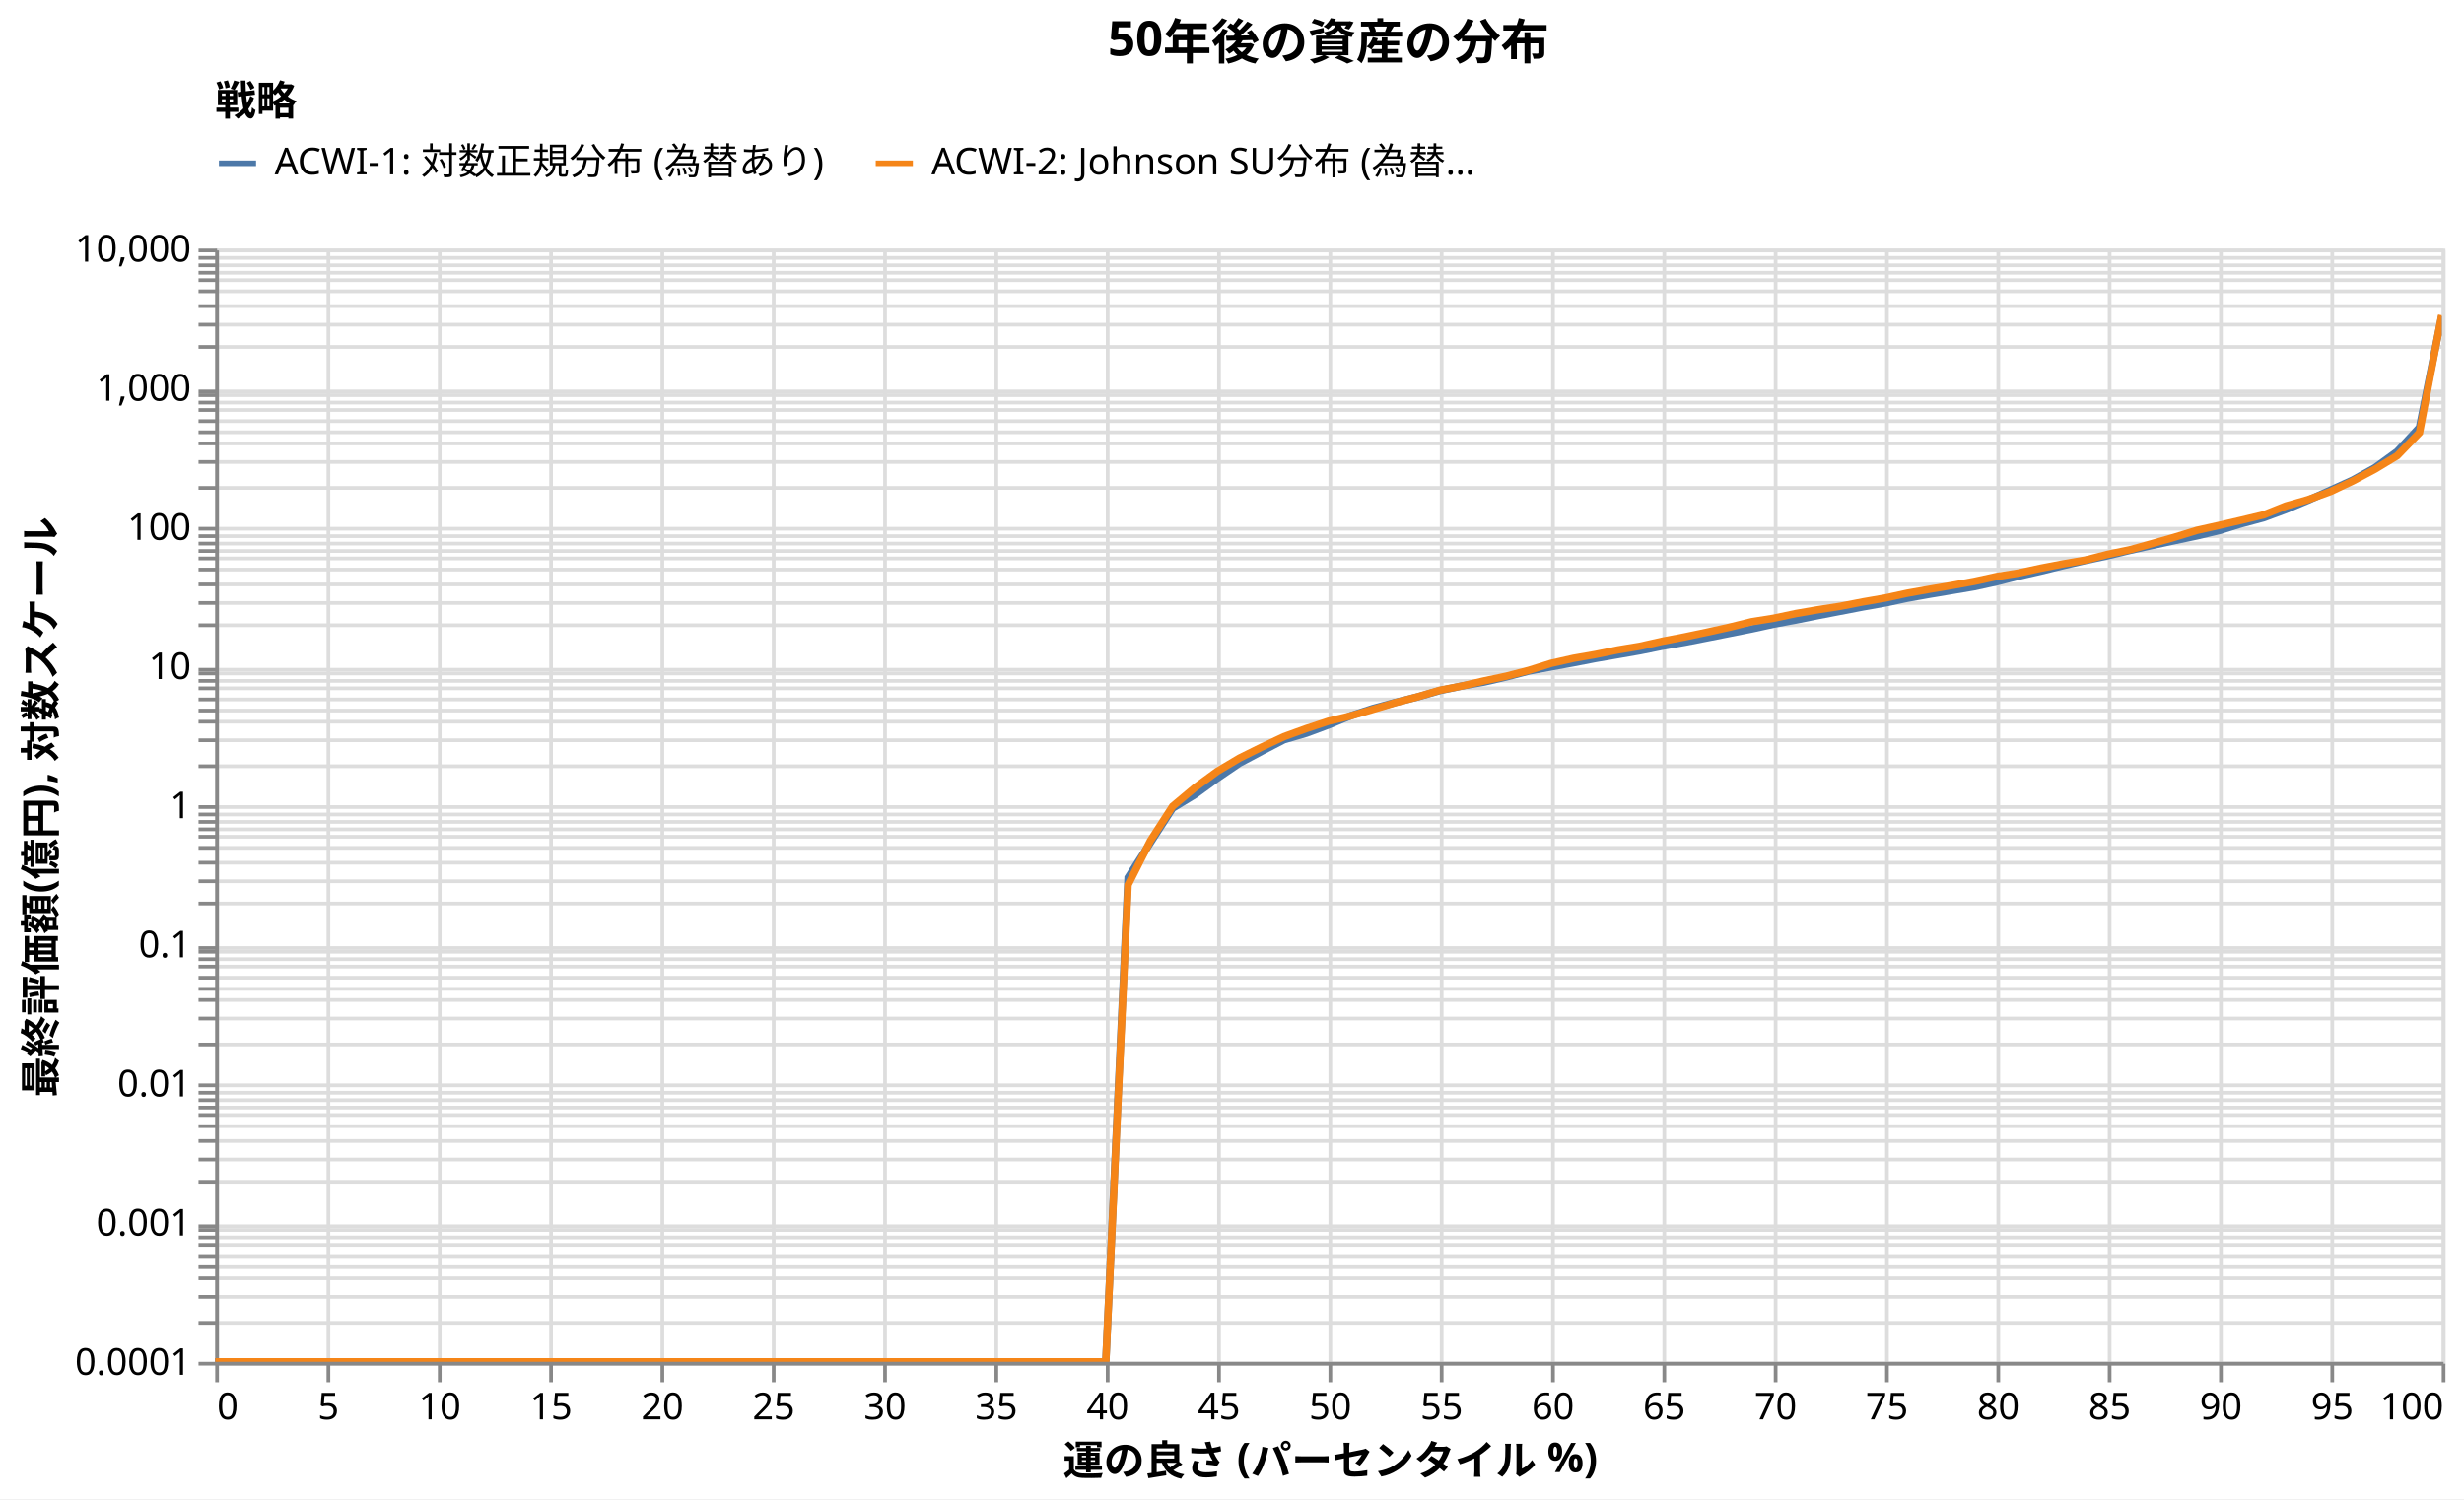
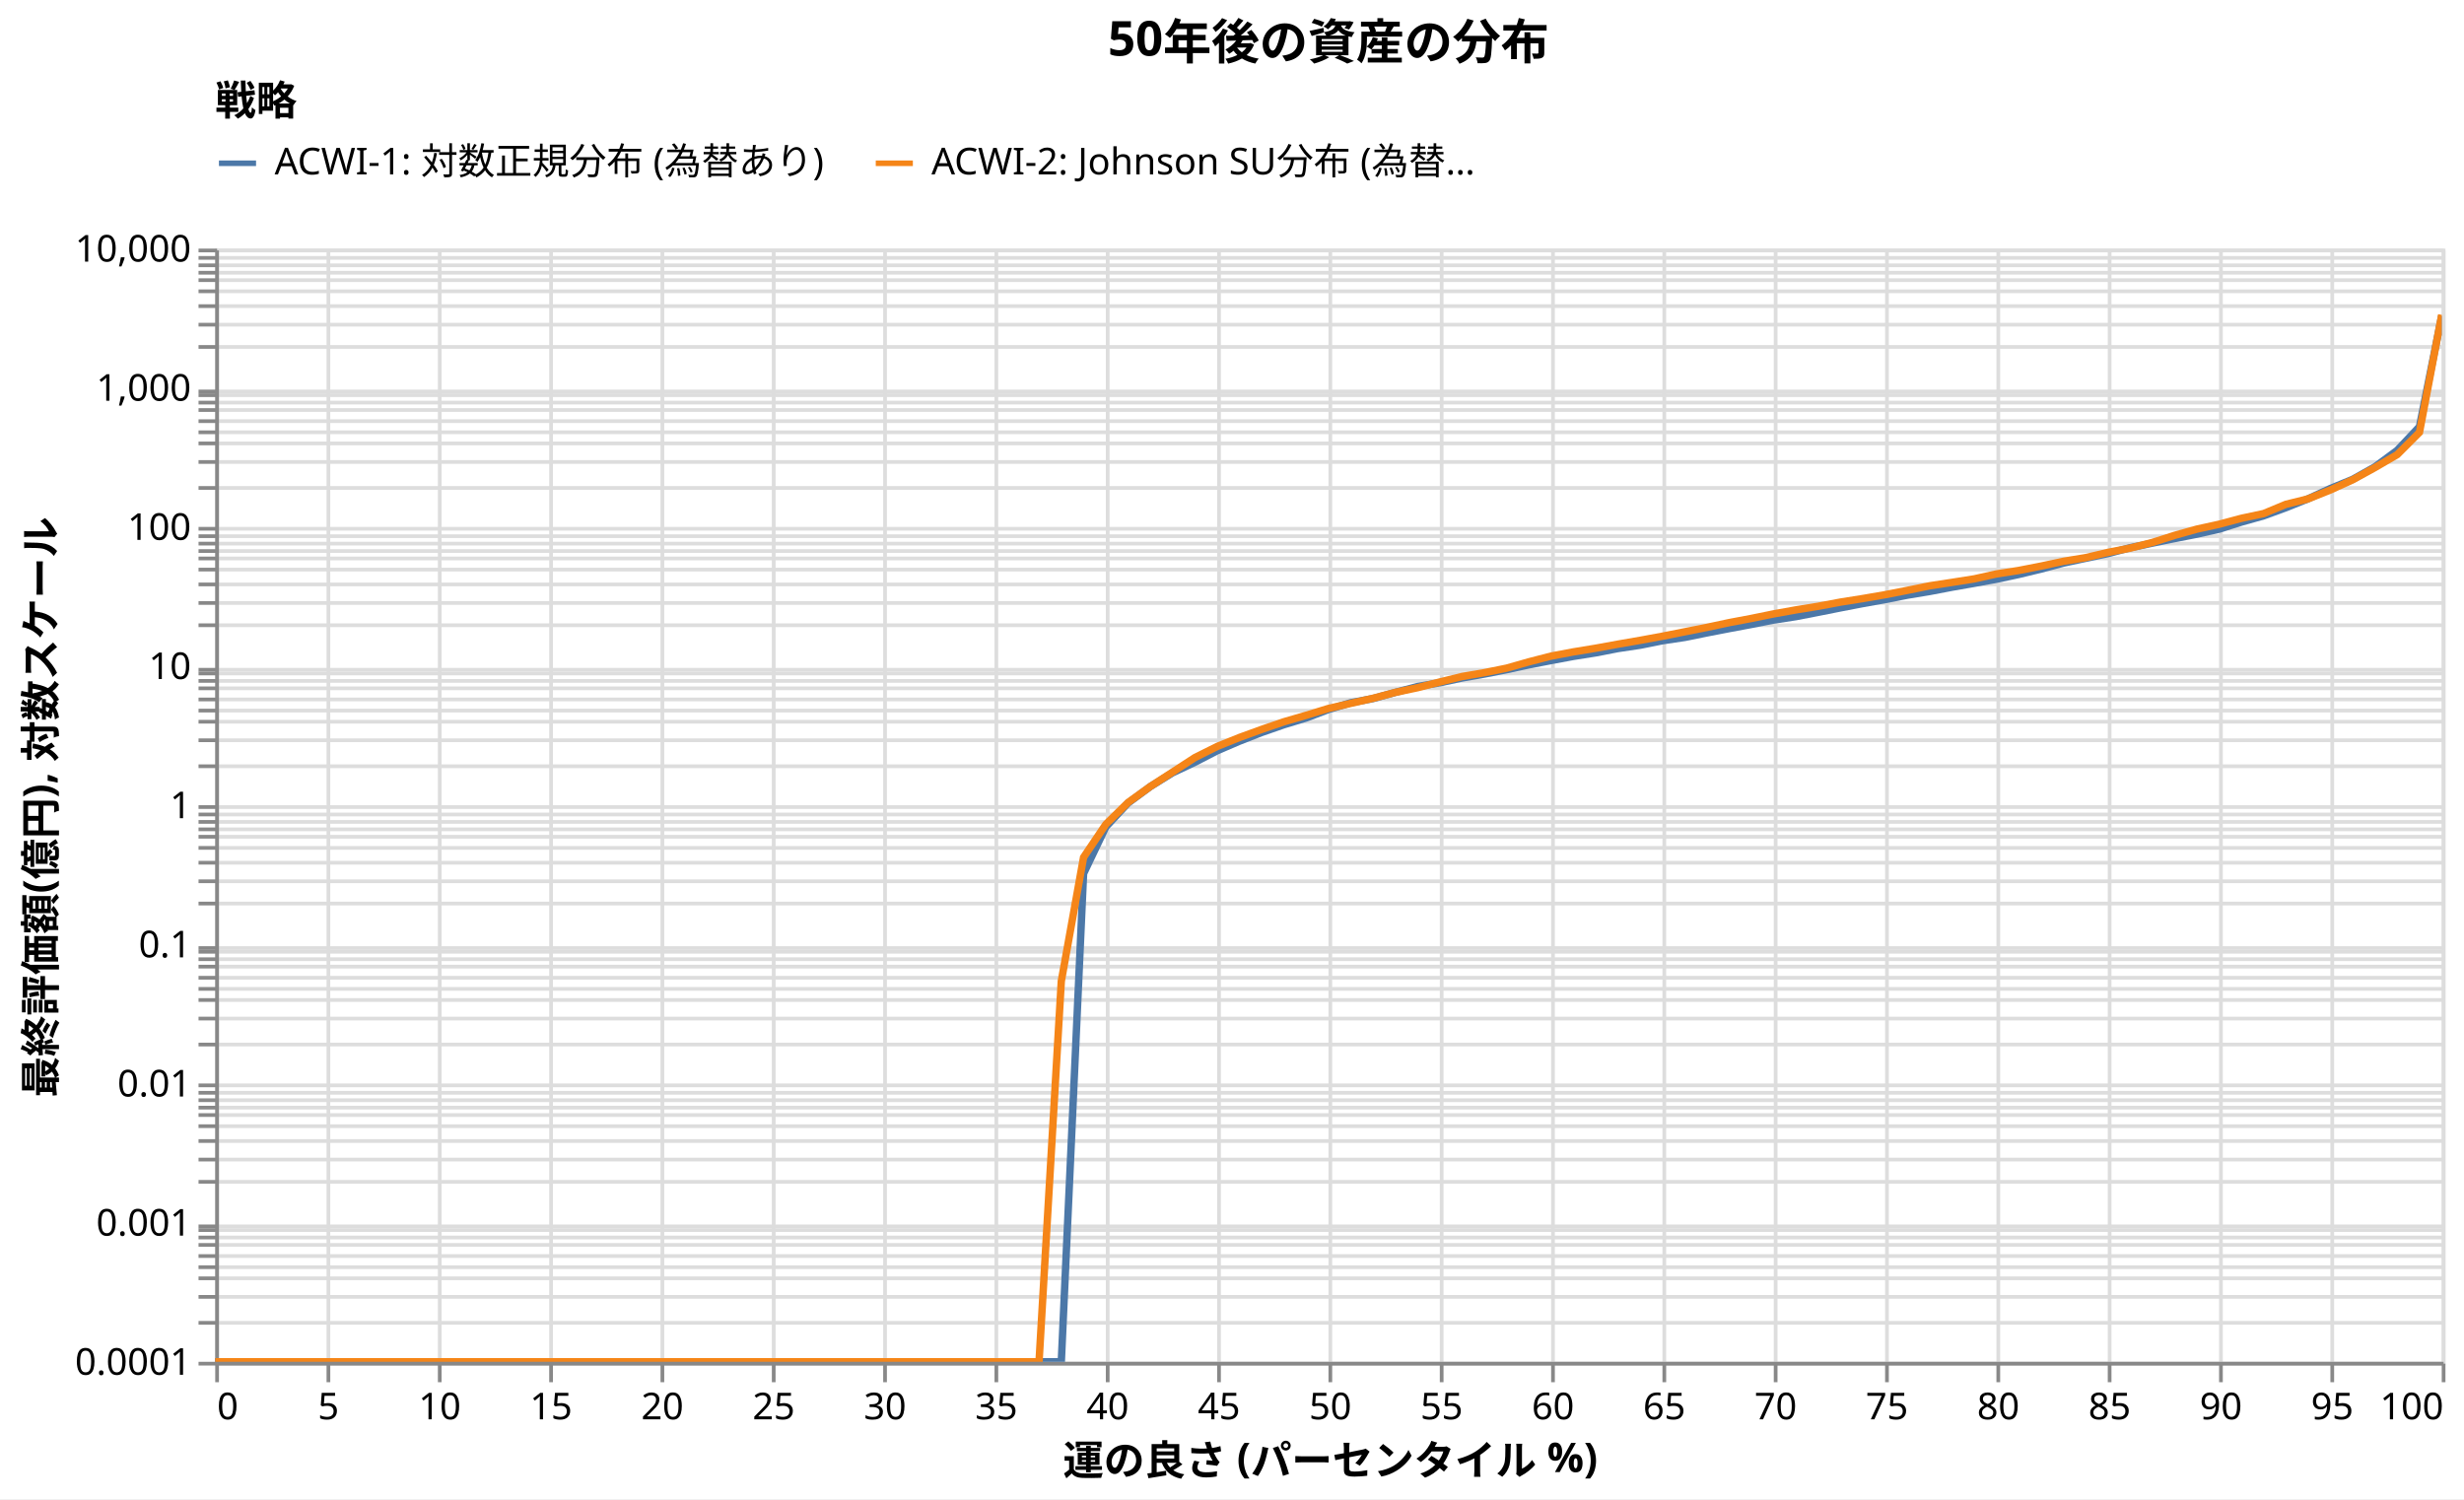
<svg xmlns="http://www.w3.org/2000/svg" version="1.1" class="marks" width="664" height="404" viewBox="0 0 664 404">
  <rect width="664" height="404" fill="white" />
  <g fill="none" stroke-miterlimit="10" transform="translate(58,67)">
    <g class="mark-group role-frame root" role="graphics-object" aria-roledescription="group mark container">
      <g transform="translate(0,0)">
        <path class="background" aria-hidden="true" d="M0.5,0.5h600v300h-600Z" stroke="#ddd" />
        <g>
          <g class="mark-group role-axis" aria-hidden="true">
            <g transform="translate(0.5,300.5)">
              <path class="background" aria-hidden="true" d="M0,0h0v0h0Z" pointer-events="none" />
              <g>
                <g class="mark-rule role-axis-grid" pointer-events="none">
                  <line transform="translate(0,-300)" x2="0" y2="300" stroke="#ddd" stroke-width="1" opacity="1" />
                  <line transform="translate(30,-300)" x2="0" y2="300" stroke="#ddd" stroke-width="1" opacity="1" />
                  <line transform="translate(60,-300)" x2="0" y2="300" stroke="#ddd" stroke-width="1" opacity="1" />
                  <line transform="translate(90,-300)" x2="0" y2="300" stroke="#ddd" stroke-width="1" opacity="1" />
                  <line transform="translate(120,-300)" x2="0" y2="300" stroke="#ddd" stroke-width="1" opacity="1" />
                  <line transform="translate(150,-300)" x2="0" y2="300" stroke="#ddd" stroke-width="1" opacity="1" />
                  <line transform="translate(180,-300)" x2="0" y2="300" stroke="#ddd" stroke-width="1" opacity="1" />
                  <line transform="translate(210,-300)" x2="0" y2="300" stroke="#ddd" stroke-width="1" opacity="1" />
                  <line transform="translate(240,-300)" x2="0" y2="300" stroke="#ddd" stroke-width="1" opacity="1" />
                  <line transform="translate(270,-300)" x2="0" y2="300" stroke="#ddd" stroke-width="1" opacity="1" />
                  <line transform="translate(300,-300)" x2="0" y2="300" stroke="#ddd" stroke-width="1" opacity="1" />
                  <line transform="translate(330,-300)" x2="0" y2="300" stroke="#ddd" stroke-width="1" opacity="1" />
                  <line transform="translate(360,-300)" x2="0" y2="300" stroke="#ddd" stroke-width="1" opacity="1" />
                  <line transform="translate(390,-300)" x2="0" y2="300" stroke="#ddd" stroke-width="1" opacity="1" />
                  <line transform="translate(420,-300)" x2="0" y2="300" stroke="#ddd" stroke-width="1" opacity="1" />
                  <line transform="translate(450,-300)" x2="0" y2="300" stroke="#ddd" stroke-width="1" opacity="1" />
                  <line transform="translate(480,-300)" x2="0" y2="300" stroke="#ddd" stroke-width="1" opacity="1" />
                  <line transform="translate(510,-300)" x2="0" y2="300" stroke="#ddd" stroke-width="1" opacity="1" />
                  <line transform="translate(540,-300)" x2="0" y2="300" stroke="#ddd" stroke-width="1" opacity="1" />
                  <line transform="translate(570,-300)" x2="0" y2="300" stroke="#ddd" stroke-width="1" opacity="1" />
                  <line transform="translate(600,-300)" x2="0" y2="300" stroke="#ddd" stroke-width="1" opacity="1" />
                </g>
              </g>
              <path class="foreground" aria-hidden="true" d="" pointer-events="none" display="none" />
            </g>
          </g>
          <g class="mark-group role-axis" aria-hidden="true">
            <g transform="translate(0.5,0.5)">
              <path class="background" aria-hidden="true" d="M0,0h0v0h0Z" pointer-events="none" />
              <g>
                <g class="mark-rule role-axis-grid" pointer-events="none">
                  <line transform="translate(0,300)" x2="600" y2="0" stroke="#ddd" stroke-width="1" opacity="1" />
                  <line transform="translate(0,289)" x2="600" y2="0" stroke="#ddd" stroke-width="1" opacity="1" />
                  <line transform="translate(0,282)" x2="600" y2="0" stroke="#ddd" stroke-width="1" opacity="1" />
                  <line transform="translate(0,277)" x2="600" y2="0" stroke="#ddd" stroke-width="1" opacity="1" />
                  <line transform="translate(0,274)" x2="600" y2="0" stroke="#ddd" stroke-width="1" opacity="1" />
                  <line transform="translate(0,271)" x2="600" y2="0" stroke="#ddd" stroke-width="1" opacity="1" />
                  <line transform="translate(0,268)" x2="600" y2="0" stroke="#ddd" stroke-width="1" opacity="1" />
                  <line transform="translate(0,266)" x2="600" y2="0" stroke="#ddd" stroke-width="1" opacity="1" />
                  <line transform="translate(0,264)" x2="600" y2="0" stroke="#ddd" stroke-width="1" opacity="1" />
                  <line transform="translate(0,263)" x2="600" y2="0" stroke="#ddd" stroke-width="1" opacity="1" />
                  <line transform="translate(0,251)" x2="600" y2="0" stroke="#ddd" stroke-width="1" opacity="1" />
                  <line transform="translate(0,245)" x2="600" y2="0" stroke="#ddd" stroke-width="1" opacity="1" />
                  <line transform="translate(0,240)" x2="600" y2="0" stroke="#ddd" stroke-width="1" opacity="1" />
                  <line transform="translate(0,236)" x2="600" y2="0" stroke="#ddd" stroke-width="1" opacity="1" />
                  <line transform="translate(0,233)" x2="600" y2="0" stroke="#ddd" stroke-width="1" opacity="1" />
                  <line transform="translate(0,231)" x2="600" y2="0" stroke="#ddd" stroke-width="1" opacity="1" />
                  <line transform="translate(0,229)" x2="600" y2="0" stroke="#ddd" stroke-width="1" opacity="1" />
                  <line transform="translate(0,227)" x2="600" y2="0" stroke="#ddd" stroke-width="1" opacity="1" />
                  <line transform="translate(0,225)" x2="600" y2="0" stroke="#ddd" stroke-width="1" opacity="1" />
                  <line transform="translate(0,214)" x2="600" y2="0" stroke="#ddd" stroke-width="1" opacity="1" />
                  <line transform="translate(0,207)" x2="600" y2="0" stroke="#ddd" stroke-width="1" opacity="1" />
                  <line transform="translate(0,202)" x2="600" y2="0" stroke="#ddd" stroke-width="1" opacity="1" />
                  <line transform="translate(0,199)" x2="600" y2="0" stroke="#ddd" stroke-width="1" opacity="1" />
                  <line transform="translate(0,196)" x2="600" y2="0" stroke="#ddd" stroke-width="1" opacity="1" />
                  <line transform="translate(0,193)" x2="600" y2="0" stroke="#ddd" stroke-width="1" opacity="1" />
                  <line transform="translate(0,191)" x2="600" y2="0" stroke="#ddd" stroke-width="1" opacity="1" />
                  <line transform="translate(0,189)" x2="600" y2="0" stroke="#ddd" stroke-width="1" opacity="1" />
                  <line transform="translate(0,188)" x2="600" y2="0" stroke="#ddd" stroke-width="1" opacity="1" />
                  <line transform="translate(0,176)" x2="600" y2="0" stroke="#ddd" stroke-width="1" opacity="1" />
                  <line transform="translate(0,170)" x2="600" y2="0" stroke="#ddd" stroke-width="1" opacity="1" />
                  <line transform="translate(0,165)" x2="600" y2="0" stroke="#ddd" stroke-width="1" opacity="1" />
                  <line transform="translate(0,161)" x2="600" y2="0" stroke="#ddd" stroke-width="1" opacity="1" />
                  <line transform="translate(0,158)" x2="600" y2="0" stroke="#ddd" stroke-width="1" opacity="1" />
                  <line transform="translate(0,156)" x2="600" y2="0" stroke="#ddd" stroke-width="1" opacity="1" />
                  <line transform="translate(0,154)" x2="600" y2="0" stroke="#ddd" stroke-width="1" opacity="1" />
                  <line transform="translate(0,152)" x2="600" y2="0" stroke="#ddd" stroke-width="1" opacity="1" />
                  <line transform="translate(0,150)" x2="600" y2="0" stroke="#ddd" stroke-width="1" opacity="1" />
                  <line transform="translate(0,139)" x2="600" y2="0" stroke="#ddd" stroke-width="1" opacity="1" />
                  <line transform="translate(0,132)" x2="600" y2="0" stroke="#ddd" stroke-width="1" opacity="1" />
                  <line transform="translate(0,127)" x2="600" y2="0" stroke="#ddd" stroke-width="1" opacity="1" />
                  <line transform="translate(0,124)" x2="600" y2="0" stroke="#ddd" stroke-width="1" opacity="1" />
                  <line transform="translate(0,121)" x2="600" y2="0" stroke="#ddd" stroke-width="1" opacity="1" />
                  <line transform="translate(0,118)" x2="600" y2="0" stroke="#ddd" stroke-width="1" opacity="1" />
                  <line transform="translate(0,116)" x2="600" y2="0" stroke="#ddd" stroke-width="1" opacity="1" />
                  <line transform="translate(0,114)" x2="600" y2="0" stroke="#ddd" stroke-width="1" opacity="1" />
                  <line transform="translate(0,113)" x2="600" y2="0" stroke="#ddd" stroke-width="1" opacity="1" />
                  <line transform="translate(0,101)" x2="600" y2="0" stroke="#ddd" stroke-width="1" opacity="1" />
                  <line transform="translate(0,95)" x2="600" y2="0" stroke="#ddd" stroke-width="1" opacity="1" />
                  <line transform="translate(0,90)" x2="600" y2="0" stroke="#ddd" stroke-width="1" opacity="1" />
                  <line transform="translate(0,86)" x2="600" y2="0" stroke="#ddd" stroke-width="1" opacity="1" />
                  <line transform="translate(0,83)" x2="600" y2="0" stroke="#ddd" stroke-width="1" opacity="1" />
                  <line transform="translate(0,81)" x2="600" y2="0" stroke="#ddd" stroke-width="1" opacity="1" />
                  <line transform="translate(0,79)" x2="600" y2="0" stroke="#ddd" stroke-width="1" opacity="1" />
                  <line transform="translate(0,77)" x2="600" y2="0" stroke="#ddd" stroke-width="1" opacity="1" />
                  <line transform="translate(0,75)" x2="600" y2="0" stroke="#ddd" stroke-width="1" opacity="1" />
                  <line transform="translate(0,64)" x2="600" y2="0" stroke="#ddd" stroke-width="1" opacity="1" />
                  <line transform="translate(0,57)" x2="600" y2="0" stroke="#ddd" stroke-width="1" opacity="1" />
                  <line transform="translate(0,52)" x2="600" y2="0" stroke="#ddd" stroke-width="1" opacity="1" />
                  <line transform="translate(0,49)" x2="600" y2="0" stroke="#ddd" stroke-width="1" opacity="1" />
                  <line transform="translate(0,46)" x2="600" y2="0" stroke="#ddd" stroke-width="1" opacity="1" />
                  <line transform="translate(0,43)" x2="600" y2="0" stroke="#ddd" stroke-width="1" opacity="1" />
                  <line transform="translate(0,41)" x2="600" y2="0" stroke="#ddd" stroke-width="1" opacity="1" />
                  <line transform="translate(0,39)" x2="600" y2="0" stroke="#ddd" stroke-width="1" opacity="1" />
                  <line transform="translate(0,38)" x2="600" y2="0" stroke="#ddd" stroke-width="1" opacity="1" />
                  <line transform="translate(0,26)" x2="600" y2="0" stroke="#ddd" stroke-width="1" opacity="1" />
                  <line transform="translate(0,20)" x2="600" y2="0" stroke="#ddd" stroke-width="1" opacity="1" />
                  <line transform="translate(0,15)" x2="600" y2="0" stroke="#ddd" stroke-width="1" opacity="1" />
                  <line transform="translate(0,11)" x2="600" y2="0" stroke="#ddd" stroke-width="1" opacity="1" />
                  <line transform="translate(0,8)" x2="600" y2="0" stroke="#ddd" stroke-width="1" opacity="1" />
                  <line transform="translate(0,6)" x2="600" y2="0" stroke="#ddd" stroke-width="1" opacity="1" />
                  <line transform="translate(0,4)" x2="600" y2="0" stroke="#ddd" stroke-width="1" opacity="1" />
                  <line transform="translate(0,2)" x2="600" y2="0" stroke="#ddd" stroke-width="1" opacity="1" />
                  <line transform="translate(0,0)" x2="600" y2="0" stroke="#ddd" stroke-width="1" opacity="1" />
                </g>
              </g>
              <path class="foreground" aria-hidden="true" d="" pointer-events="none" display="none" />
            </g>
          </g>
          <g class="mark-group role-axis" role="graphics-symbol" aria-roledescription="axis" aria-label="X-axis titled '運の良さ (パーセンタイル %)' for a linear scale with values from 0 to 100">
            <g transform="translate(0.5,300.5)">
              <path class="background" aria-hidden="true" d="M0,0h0v0h0Z" pointer-events="none" />
              <g>
                <g class="mark-rule role-axis-tick" pointer-events="none">
                  <line transform="translate(0,0)" x2="0" y2="5" stroke="#888" stroke-width="1" opacity="1" />
                  <line transform="translate(30,0)" x2="0" y2="5" stroke="#888" stroke-width="1" opacity="1" />
                  <line transform="translate(60,0)" x2="0" y2="5" stroke="#888" stroke-width="1" opacity="1" />
                  <line transform="translate(90,0)" x2="0" y2="5" stroke="#888" stroke-width="1" opacity="1" />
                  <line transform="translate(120,0)" x2="0" y2="5" stroke="#888" stroke-width="1" opacity="1" />
                  <line transform="translate(150,0)" x2="0" y2="5" stroke="#888" stroke-width="1" opacity="1" />
                  <line transform="translate(180,0)" x2="0" y2="5" stroke="#888" stroke-width="1" opacity="1" />
                  <line transform="translate(210,0)" x2="0" y2="5" stroke="#888" stroke-width="1" opacity="1" />
                  <line transform="translate(240,0)" x2="0" y2="5" stroke="#888" stroke-width="1" opacity="1" />
                  <line transform="translate(270,0)" x2="0" y2="5" stroke="#888" stroke-width="1" opacity="1" />
                  <line transform="translate(300,0)" x2="0" y2="5" stroke="#888" stroke-width="1" opacity="1" />
                  <line transform="translate(330,0)" x2="0" y2="5" stroke="#888" stroke-width="1" opacity="1" />
                  <line transform="translate(360,0)" x2="0" y2="5" stroke="#888" stroke-width="1" opacity="1" />
                  <line transform="translate(390,0)" x2="0" y2="5" stroke="#888" stroke-width="1" opacity="1" />
                  <line transform="translate(420,0)" x2="0" y2="5" stroke="#888" stroke-width="1" opacity="1" />
                  <line transform="translate(450,0)" x2="0" y2="5" stroke="#888" stroke-width="1" opacity="1" />
                  <line transform="translate(480,0)" x2="0" y2="5" stroke="#888" stroke-width="1" opacity="1" />
                  <line transform="translate(510,0)" x2="0" y2="5" stroke="#888" stroke-width="1" opacity="1" />
                  <line transform="translate(540,0)" x2="0" y2="5" stroke="#888" stroke-width="1" opacity="1" />
                  <line transform="translate(570,0)" x2="0" y2="5" stroke="#888" stroke-width="1" opacity="1" />
                  <line transform="translate(600,0)" x2="0" y2="5" stroke="#888" stroke-width="1" opacity="1" />
                </g>
                <g class="mark-text role-axis-label" pointer-events="none">
                  <text text-anchor="start" transform="translate(0,15)" font-family="sans-serif" font-size="10px" fill="#000" opacity="1">0</text>
                  <text text-anchor="middle" transform="translate(30,15)" font-family="sans-serif" font-size="10px" fill="#000" opacity="1">5</text>
                  <text text-anchor="middle" transform="translate(60,15)" font-family="sans-serif" font-size="10px" fill="#000" opacity="1">10</text>
                  <text text-anchor="middle" transform="translate(90,15)" font-family="sans-serif" font-size="10px" fill="#000" opacity="1">15</text>
                  <text text-anchor="middle" transform="translate(120,15)" font-family="sans-serif" font-size="10px" fill="#000" opacity="1">20</text>
                  <text text-anchor="middle" transform="translate(150,15)" font-family="sans-serif" font-size="10px" fill="#000" opacity="1">25</text>
                  <text text-anchor="middle" transform="translate(180,15)" font-family="sans-serif" font-size="10px" fill="#000" opacity="1">30</text>
                  <text text-anchor="middle" transform="translate(210,15)" font-family="sans-serif" font-size="10px" fill="#000" opacity="1">35</text>
                  <text text-anchor="middle" transform="translate(240,15)" font-family="sans-serif" font-size="10px" fill="#000" opacity="1">40</text>
                  <text text-anchor="middle" transform="translate(270,15)" font-family="sans-serif" font-size="10px" fill="#000" opacity="1">45</text>
                  <text text-anchor="middle" transform="translate(300,15)" font-family="sans-serif" font-size="10px" fill="#000" opacity="1">50</text>
                  <text text-anchor="middle" transform="translate(330,15)" font-family="sans-serif" font-size="10px" fill="#000" opacity="1">55</text>
                  <text text-anchor="middle" transform="translate(360,15)" font-family="sans-serif" font-size="10px" fill="#000" opacity="1">60</text>
                  <text text-anchor="middle" transform="translate(390,15)" font-family="sans-serif" font-size="10px" fill="#000" opacity="1">65</text>
                  <text text-anchor="middle" transform="translate(420,15)" font-family="sans-serif" font-size="10px" fill="#000" opacity="1">70</text>
                  <text text-anchor="middle" transform="translate(450,15)" font-family="sans-serif" font-size="10px" fill="#000" opacity="1">75</text>
                  <text text-anchor="middle" transform="translate(480,15)" font-family="sans-serif" font-size="10px" fill="#000" opacity="1">80</text>
                  <text text-anchor="middle" transform="translate(510,15)" font-family="sans-serif" font-size="10px" fill="#000" opacity="1">85</text>
                  <text text-anchor="middle" transform="translate(540,15)" font-family="sans-serif" font-size="10px" fill="#000" opacity="1">90</text>
                  <text text-anchor="middle" transform="translate(570,15)" font-family="sans-serif" font-size="10px" fill="#000" opacity="1">95</text>
                  <text text-anchor="end" transform="translate(600,15)" font-family="sans-serif" font-size="10px" fill="#000" opacity="1">100</text>
                </g>
                <g class="mark-rule role-axis-domain" pointer-events="none">
                  <line transform="translate(0,0)" x2="600" y2="0" stroke="#888" stroke-width="1" opacity="1" />
                </g>
                <g class="mark-text role-axis-title" pointer-events="none">
                  <text text-anchor="middle" transform="translate(300,30)" font-family="sans-serif" font-size="11px" font-weight="bold" fill="#000" opacity="1">運の良さ (パーセンタイル %)</text>
                </g>
              </g>
              <path class="foreground" aria-hidden="true" d="" pointer-events="none" display="none" />
            </g>
          </g>
          <g class="mark-group role-axis" role="graphics-symbol" aria-roledescription="axis" aria-label="Y-axis titled '最終評価額(億円), 対数スケール' for a log scale with values from 0.0001 to 10,000">
            <g transform="translate(0.5,0.5)">
              <path class="background" aria-hidden="true" d="M0,0h0v0h0Z" pointer-events="none" />
              <g>
                <g class="mark-rule role-axis-tick" pointer-events="none">
                  <line transform="translate(0,300)" x2="-5" y2="0" stroke="#888" stroke-width="1" opacity="1" />
                  <line transform="translate(0,289)" x2="-5" y2="0" stroke="#888" stroke-width="1" opacity="1" />
                  <line transform="translate(0,282)" x2="-5" y2="0" stroke="#888" stroke-width="1" opacity="1" />
                  <line transform="translate(0,277)" x2="-5" y2="0" stroke="#888" stroke-width="1" opacity="1" />
                  <line transform="translate(0,274)" x2="-5" y2="0" stroke="#888" stroke-width="1" opacity="1" />
                  <line transform="translate(0,271)" x2="-5" y2="0" stroke="#888" stroke-width="1" opacity="1" />
                  <line transform="translate(0,268)" x2="-5" y2="0" stroke="#888" stroke-width="1" opacity="1" />
                  <line transform="translate(0,266)" x2="-5" y2="0" stroke="#888" stroke-width="1" opacity="1" />
                  <line transform="translate(0,264)" x2="-5" y2="0" stroke="#888" stroke-width="1" opacity="1" />
                  <line transform="translate(0,263)" x2="-5" y2="0" stroke="#888" stroke-width="1" opacity="1" />
                  <line transform="translate(0,251)" x2="-5" y2="0" stroke="#888" stroke-width="1" opacity="1" />
                  <line transform="translate(0,245)" x2="-5" y2="0" stroke="#888" stroke-width="1" opacity="1" />
                  <line transform="translate(0,240)" x2="-5" y2="0" stroke="#888" stroke-width="1" opacity="1" />
                  <line transform="translate(0,236)" x2="-5" y2="0" stroke="#888" stroke-width="1" opacity="1" />
                  <line transform="translate(0,233)" x2="-5" y2="0" stroke="#888" stroke-width="1" opacity="1" />
                  <line transform="translate(0,231)" x2="-5" y2="0" stroke="#888" stroke-width="1" opacity="1" />
                  <line transform="translate(0,229)" x2="-5" y2="0" stroke="#888" stroke-width="1" opacity="1" />
                  <line transform="translate(0,227)" x2="-5" y2="0" stroke="#888" stroke-width="1" opacity="1" />
                  <line transform="translate(0,225)" x2="-5" y2="0" stroke="#888" stroke-width="1" opacity="1" />
                  <line transform="translate(0,214)" x2="-5" y2="0" stroke="#888" stroke-width="1" opacity="1" />
                  <line transform="translate(0,207)" x2="-5" y2="0" stroke="#888" stroke-width="1" opacity="1" />
                  <line transform="translate(0,202)" x2="-5" y2="0" stroke="#888" stroke-width="1" opacity="1" />
                  <line transform="translate(0,199)" x2="-5" y2="0" stroke="#888" stroke-width="1" opacity="1" />
                  <line transform="translate(0,196)" x2="-5" y2="0" stroke="#888" stroke-width="1" opacity="1" />
                  <line transform="translate(0,193)" x2="-5" y2="0" stroke="#888" stroke-width="1" opacity="1" />
                  <line transform="translate(0,191)" x2="-5" y2="0" stroke="#888" stroke-width="1" opacity="1" />
                  <line transform="translate(0,189)" x2="-5" y2="0" stroke="#888" stroke-width="1" opacity="1" />
                  <line transform="translate(0,188)" x2="-5" y2="0" stroke="#888" stroke-width="1" opacity="1" />
                  <line transform="translate(0,176)" x2="-5" y2="0" stroke="#888" stroke-width="1" opacity="1" />
                  <line transform="translate(0,170)" x2="-5" y2="0" stroke="#888" stroke-width="1" opacity="1" />
                  <line transform="translate(0,165)" x2="-5" y2="0" stroke="#888" stroke-width="1" opacity="1" />
                  <line transform="translate(0,161)" x2="-5" y2="0" stroke="#888" stroke-width="1" opacity="1" />
                  <line transform="translate(0,158)" x2="-5" y2="0" stroke="#888" stroke-width="1" opacity="1" />
                  <line transform="translate(0,156)" x2="-5" y2="0" stroke="#888" stroke-width="1" opacity="1" />
                  <line transform="translate(0,154)" x2="-5" y2="0" stroke="#888" stroke-width="1" opacity="1" />
                  <line transform="translate(0,152)" x2="-5" y2="0" stroke="#888" stroke-width="1" opacity="1" />
                  <line transform="translate(0,150)" x2="-5" y2="0" stroke="#888" stroke-width="1" opacity="1" />
                  <line transform="translate(0,139)" x2="-5" y2="0" stroke="#888" stroke-width="1" opacity="1" />
                  <line transform="translate(0,132)" x2="-5" y2="0" stroke="#888" stroke-width="1" opacity="1" />
                  <line transform="translate(0,127)" x2="-5" y2="0" stroke="#888" stroke-width="1" opacity="1" />
                  <line transform="translate(0,124)" x2="-5" y2="0" stroke="#888" stroke-width="1" opacity="1" />
                  <line transform="translate(0,121)" x2="-5" y2="0" stroke="#888" stroke-width="1" opacity="1" />
                  <line transform="translate(0,118)" x2="-5" y2="0" stroke="#888" stroke-width="1" opacity="1" />
                  <line transform="translate(0,116)" x2="-5" y2="0" stroke="#888" stroke-width="1" opacity="1" />
                  <line transform="translate(0,114)" x2="-5" y2="0" stroke="#888" stroke-width="1" opacity="1" />
                  <line transform="translate(0,113)" x2="-5" y2="0" stroke="#888" stroke-width="1" opacity="1" />
                  <line transform="translate(0,101)" x2="-5" y2="0" stroke="#888" stroke-width="1" opacity="1" />
                  <line transform="translate(0,95)" x2="-5" y2="0" stroke="#888" stroke-width="1" opacity="1" />
                  <line transform="translate(0,90)" x2="-5" y2="0" stroke="#888" stroke-width="1" opacity="1" />
                  <line transform="translate(0,86)" x2="-5" y2="0" stroke="#888" stroke-width="1" opacity="1" />
                  <line transform="translate(0,83)" x2="-5" y2="0" stroke="#888" stroke-width="1" opacity="1" />
                  <line transform="translate(0,81)" x2="-5" y2="0" stroke="#888" stroke-width="1" opacity="1" />
                  <line transform="translate(0,79)" x2="-5" y2="0" stroke="#888" stroke-width="1" opacity="1" />
                  <line transform="translate(0,77)" x2="-5" y2="0" stroke="#888" stroke-width="1" opacity="1" />
                  <line transform="translate(0,75)" x2="-5" y2="0" stroke="#888" stroke-width="1" opacity="1" />
                  <line transform="translate(0,64)" x2="-5" y2="0" stroke="#888" stroke-width="1" opacity="1" />
                  <line transform="translate(0,57)" x2="-5" y2="0" stroke="#888" stroke-width="1" opacity="1" />
                  <line transform="translate(0,52)" x2="-5" y2="0" stroke="#888" stroke-width="1" opacity="1" />
                  <line transform="translate(0,49)" x2="-5" y2="0" stroke="#888" stroke-width="1" opacity="1" />
                  <line transform="translate(0,46)" x2="-5" y2="0" stroke="#888" stroke-width="1" opacity="1" />
                  <line transform="translate(0,43)" x2="-5" y2="0" stroke="#888" stroke-width="1" opacity="1" />
                  <line transform="translate(0,41)" x2="-5" y2="0" stroke="#888" stroke-width="1" opacity="1" />
                  <line transform="translate(0,39)" x2="-5" y2="0" stroke="#888" stroke-width="1" opacity="1" />
                  <line transform="translate(0,38)" x2="-5" y2="0" stroke="#888" stroke-width="1" opacity="1" />
                  <line transform="translate(0,26)" x2="-5" y2="0" stroke="#888" stroke-width="1" opacity="1" />
                  <line transform="translate(0,20)" x2="-5" y2="0" stroke="#888" stroke-width="1" opacity="1" />
                  <line transform="translate(0,15)" x2="-5" y2="0" stroke="#888" stroke-width="1" opacity="1" />
                  <line transform="translate(0,11)" x2="-5" y2="0" stroke="#888" stroke-width="1" opacity="1" />
                  <line transform="translate(0,8)" x2="-5" y2="0" stroke="#888" stroke-width="1" opacity="1" />
                  <line transform="translate(0,6)" x2="-5" y2="0" stroke="#888" stroke-width="1" opacity="1" />
                  <line transform="translate(0,4)" x2="-5" y2="0" stroke="#888" stroke-width="1" opacity="1" />
                  <line transform="translate(0,2)" x2="-5" y2="0" stroke="#888" stroke-width="1" opacity="1" />
                  <line transform="translate(0,0)" x2="-5" y2="0" stroke="#888" stroke-width="1" opacity="1" />
                </g>
                <g class="mark-text role-axis-label" pointer-events="none">
                  <text text-anchor="end" transform="translate(-7,303)" font-family="sans-serif" font-size="10px" fill="#000" opacity="1">0.0001</text>
                  <text text-anchor="end" transform="translate(-7,291.7114)" font-family="sans-serif" font-size="10px" fill="#000" opacity="1" />
                  <text text-anchor="end" transform="translate(-7,285.108)" font-family="sans-serif" font-size="10px" fill="#000" opacity="1" />
                  <text text-anchor="end" transform="translate(-7,280.4228)" font-family="sans-serif" font-size="10px" fill="#000" opacity="1" />
                  <text text-anchor="end" transform="translate(-7,276.7886)" font-family="sans-serif" font-size="10px" fill="#000" opacity="1" />
                  <text text-anchor="end" transform="translate(-7,273.8193)" font-family="sans-serif" font-size="10px" fill="#000" opacity="1" />
                  <text text-anchor="end" transform="translate(-7,271.3088)" font-family="sans-serif" font-size="10px" fill="#000" opacity="1" />
                  <text text-anchor="end" transform="translate(-7,269.1341)" font-family="sans-serif" font-size="10px" fill="#000" opacity="1" />
                  <text text-anchor="end" transform="translate(-7,267.2159)" font-family="sans-serif" font-size="10px" fill="#000" opacity="1" />
                  <text text-anchor="end" transform="translate(-7,265.5)" font-family="sans-serif" font-size="10px" fill="#000" opacity="1">0.001</text>
                  <text text-anchor="end" transform="translate(-7,254.2114)" font-family="sans-serif" font-size="10px" fill="#000" opacity="1" />
                  <text text-anchor="end" transform="translate(-7,247.608)" font-family="sans-serif" font-size="10px" fill="#000" opacity="1" />
                  <text text-anchor="end" transform="translate(-7,242.9228)" font-family="sans-serif" font-size="10px" fill="#000" opacity="1" />
                  <text text-anchor="end" transform="translate(-7,239.2886)" font-family="sans-serif" font-size="10px" fill="#000" opacity="1" />
                  <text text-anchor="end" transform="translate(-7,236.3193)" font-family="sans-serif" font-size="10px" fill="#000" opacity="1" />
                  <text text-anchor="end" transform="translate(-7,233.8088)" font-family="sans-serif" font-size="10px" fill="#000" opacity="1" />
                  <text text-anchor="end" transform="translate(-7,231.6341)" font-family="sans-serif" font-size="10px" fill="#000" opacity="1" />
                  <text text-anchor="end" transform="translate(-7,229.7159)" font-family="sans-serif" font-size="10px" fill="#000" opacity="1" />
                  <text text-anchor="end" transform="translate(-7,228)" font-family="sans-serif" font-size="10px" fill="#000" opacity="1">0.01</text>
                  <text text-anchor="end" transform="translate(-7,216.7114)" font-family="sans-serif" font-size="10px" fill="#000" opacity="1" />
                  <text text-anchor="end" transform="translate(-7,210.108)" font-family="sans-serif" font-size="10px" fill="#000" opacity="1" />
                  <text text-anchor="end" transform="translate(-7,205.4228)" font-family="sans-serif" font-size="10px" fill="#000" opacity="1" />
                  <text text-anchor="end" transform="translate(-7,201.7886)" font-family="sans-serif" font-size="10px" fill="#000" opacity="1" />
                  <text text-anchor="end" transform="translate(-7,198.8193)" font-family="sans-serif" font-size="10px" fill="#000" opacity="1" />
                  <text text-anchor="end" transform="translate(-7,196.3088)" font-family="sans-serif" font-size="10px" fill="#000" opacity="1" />
                  <text text-anchor="end" transform="translate(-7,194.1341)" font-family="sans-serif" font-size="10px" fill="#000" opacity="1" />
                  <text text-anchor="end" transform="translate(-7,192.2159)" font-family="sans-serif" font-size="10px" fill="#000" opacity="1" />
                  <text text-anchor="end" transform="translate(-7,190.5)" font-family="sans-serif" font-size="10px" fill="#000" opacity="1">0.1</text>
                  <text text-anchor="end" transform="translate(-7,179.2114)" font-family="sans-serif" font-size="10px" fill="#000" opacity="1" />
                  <text text-anchor="end" transform="translate(-7,172.608)" font-family="sans-serif" font-size="10px" fill="#000" opacity="1" />
                  <text text-anchor="end" transform="translate(-7,167.9228)" font-family="sans-serif" font-size="10px" fill="#000" opacity="1" />
                  <text text-anchor="end" transform="translate(-7,164.2886)" font-family="sans-serif" font-size="10px" fill="#000" opacity="1" />
                  <text text-anchor="end" transform="translate(-7,161.3193)" font-family="sans-serif" font-size="10px" fill="#000" opacity="1" />
                  <text text-anchor="end" transform="translate(-7,158.8088)" font-family="sans-serif" font-size="10px" fill="#000" opacity="1" />
                  <text text-anchor="end" transform="translate(-7,156.6341)" font-family="sans-serif" font-size="10px" fill="#000" opacity="1" />
                  <text text-anchor="end" transform="translate(-7,154.7159)" font-family="sans-serif" font-size="10px" fill="#000" opacity="1" />
                  <text text-anchor="end" transform="translate(-7,153)" font-family="sans-serif" font-size="10px" fill="#000" opacity="1">1</text>
                  <text text-anchor="end" transform="translate(-7,141.7114)" font-family="sans-serif" font-size="10px" fill="#000" opacity="1" />
                  <text text-anchor="end" transform="translate(-7,135.108)" font-family="sans-serif" font-size="10px" fill="#000" opacity="1" />
                  <text text-anchor="end" transform="translate(-7,130.4228)" font-family="sans-serif" font-size="10px" fill="#000" opacity="1" />
                  <text text-anchor="end" transform="translate(-7,126.7886)" font-family="sans-serif" font-size="10px" fill="#000" opacity="1" />
                  <text text-anchor="end" transform="translate(-7,123.8193)" font-family="sans-serif" font-size="10px" fill="#000" opacity="1" />
                  <text text-anchor="end" transform="translate(-7,121.3088)" font-family="sans-serif" font-size="10px" fill="#000" opacity="1" />
                  <text text-anchor="end" transform="translate(-7,119.1341)" font-family="sans-serif" font-size="10px" fill="#000" opacity="1" />
                  <text text-anchor="end" transform="translate(-7,117.2159)" font-family="sans-serif" font-size="10px" fill="#000" opacity="1" />
                  <text text-anchor="end" transform="translate(-7,115.5)" font-family="sans-serif" font-size="10px" fill="#000" opacity="1">10</text>
                  <text text-anchor="end" transform="translate(-7,104.2114)" font-family="sans-serif" font-size="10px" fill="#000" opacity="1" />
                  <text text-anchor="end" transform="translate(-7,97.60795)" font-family="sans-serif" font-size="10px" fill="#000" opacity="1" />
                  <text text-anchor="end" transform="translate(-7,92.92275)" font-family="sans-serif" font-size="10px" fill="#000" opacity="1" />
                  <text text-anchor="end" transform="translate(-7,89.28862)" font-family="sans-serif" font-size="10px" fill="#000" opacity="1" />
                  <text text-anchor="end" transform="translate(-7,86.31933)" font-family="sans-serif" font-size="10px" fill="#000" opacity="1" />
                  <text text-anchor="end" transform="translate(-7,83.80882)" font-family="sans-serif" font-size="10px" fill="#000" opacity="1" />
                  <text text-anchor="end" transform="translate(-7,81.63413)" font-family="sans-serif" font-size="10px" fill="#000" opacity="1" />
                  <text text-anchor="end" transform="translate(-7,79.71591)" font-family="sans-serif" font-size="10px" fill="#000" opacity="1" />
                  <text text-anchor="end" transform="translate(-7,78)" font-family="sans-serif" font-size="10px" fill="#000" opacity="1">100</text>
                  <text text-anchor="end" transform="translate(-7,66.71138)" font-family="sans-serif" font-size="10px" fill="#000" opacity="1" />
                  <text text-anchor="end" transform="translate(-7,60.10795)" font-family="sans-serif" font-size="10px" fill="#000" opacity="1" />
                  <text text-anchor="end" transform="translate(-7,55.42275)" font-family="sans-serif" font-size="10px" fill="#000" opacity="1" />
                  <text text-anchor="end" transform="translate(-7,51.78862)" font-family="sans-serif" font-size="10px" fill="#000" opacity="1" />
                  <text text-anchor="end" transform="translate(-7,48.81933)" font-family="sans-serif" font-size="10px" fill="#000" opacity="1" />
                  <text text-anchor="end" transform="translate(-7,46.30882)" font-family="sans-serif" font-size="10px" fill="#000" opacity="1" />
                  <text text-anchor="end" transform="translate(-7,44.13413)" font-family="sans-serif" font-size="10px" fill="#000" opacity="1" />
                  <text text-anchor="end" transform="translate(-7,42.21591)" font-family="sans-serif" font-size="10px" fill="#000" opacity="1" />
                  <text text-anchor="end" transform="translate(-7,40.5)" font-family="sans-serif" font-size="10px" fill="#000" opacity="1">1,000</text>
                  <text text-anchor="end" transform="translate(-7,29.21138)" font-family="sans-serif" font-size="10px" fill="#000" opacity="1" />
                  <text text-anchor="end" transform="translate(-7,22.60795)" font-family="sans-serif" font-size="10px" fill="#000" opacity="1" />
                  <text text-anchor="end" transform="translate(-7,17.92275)" font-family="sans-serif" font-size="10px" fill="#000" opacity="1" />
                  <text text-anchor="end" transform="translate(-7,14.28862)" font-family="sans-serif" font-size="10px" fill="#000" opacity="1" />
                  <text text-anchor="end" transform="translate(-7,11.31933)" font-family="sans-serif" font-size="10px" fill="#000" opacity="1" />
                  <text text-anchor="end" transform="translate(-7,8.808823)" font-family="sans-serif" font-size="10px" fill="#000" opacity="1" />
                  <text text-anchor="end" transform="translate(-7,6.634125)" font-family="sans-serif" font-size="10px" fill="#000" opacity="1" />
                  <text text-anchor="end" transform="translate(-7,4.715906)" font-family="sans-serif" font-size="10px" fill="#000" opacity="1" />
                  <text text-anchor="end" transform="translate(-7,3)" font-family="sans-serif" font-size="10px" fill="#000" opacity="1">10,000</text>
                </g>
                <g class="mark-rule role-axis-domain" pointer-events="none">
                  <line transform="translate(0,300)" x2="0" y2="-300" stroke="#888" stroke-width="1" opacity="1" />
                </g>
                <g class="mark-text role-axis-title" pointer-events="none">
                  <text text-anchor="middle" transform="translate(-41.58594,150) rotate(-90) translate(0,-2)" font-family="sans-serif" font-size="11px" font-weight="bold" fill="#000" opacity="1">最終評価額(億円), 対数スケール</text>
                </g>
              </g>
              <path class="foreground" aria-hidden="true" d="" pointer-events="none" display="none" />
            </g>
          </g>
          <g class="mark-group role-scope pathgroup" role="graphics-object" aria-roledescription="group mark container">
            <g transform="translate(0,0)">
              <path class="background" aria-hidden="true" d="M0,0h600v300h-600Z" />
              <g>
                <g class="mark-line role-mark marks" clip-path="url(#clip1)" role="graphics-object" aria-roledescription="line mark container">
-                   <path aria-label="運の良さ (パーセンタイル %): 0; 最終評価額(億円), 対数スケール: 0.0001; Strategy: ACWI-1: 対数正規分布 (為替あり); Quantile (%): 0; Final Value (億円): 0.0" role="graphics-symbol" aria-roledescription="line mark" d="M0,300L6,300L12,300L18,300L24,300L30,300L36,300L42,300L48,300L54,300L60,300L66,300L72,300L78,300L84,300L90,300L96,300L102,300L108,300L114,300L120,300L126,300L132,300L138,300L144,300L150,300L156,300L162,300L168,300L174,300L180,300L186,300L192,300L198,300L204,300L210,300L216,300L222,300L228,300L234,300L240,300L246,169.491L252,160.117L258,150.817L264,147.162L270,142.773L276,138.683L282,135.483L288,132.365L294,130.608L300,128.377L306,125.882L312,123.933L318,122.311L324,120.822L330,119.111L336,117.865L342,116.8L348,115.41L354,113.843L360,112.719L366,111.617L372,110.448L378,109.409L384,108.359L390,107.138L396,106.084L402,104.908L408,103.716L414,102.518L420,101.211L426,100.092L432,98.88L438,97.725L444,96.57L450,95.498L456,94.219L462,93.141L468,92.136L474,91.118L480,89.803L486,88.273L492,86.907L498,85.432L504,84.052L510,82.776L516,81.33L522,79.996L528,78.708L534,77.435L540,76.002L546,74.151L552,72.54L558,70.321L564,67.81L570,65.106L576,62.386L582,59.042L588,54.692L594,48.19L600,18.24" stroke="#4c78a8" stroke-width="2" />
+                   <path aria-label="運の良さ (パーセンタイル %): 0; 最終評価額(億円), 対数スケール: 0.0001; Strategy: ACWI-1: 対数正規分布 (為替あり); Quantile (%): 0; Final Value (億円): 0.0" role="graphics-symbol" aria-roledescription="line mark" d="M0,300L6,300L12,300L18,300L24,300L30,300L36,300L42,300L48,300L54,300L60,300L66,300L72,300L78,300L84,300L90,300L96,300L102,300L108,300L114,300L120,300L126,300L132,300L138,300L144,300L150,300L156,300L162,300L168,300L174,300L180,300L186,300L192,300L198,300L204,300L210,300L216,300L222,300L228,300L234,168.424L240,155.84L246,149.407L252,144.967L258,141.253L264,138.425L270,135.323L276,132.745L282,130.397L288,128.305L294,126.482L300,124.208L306,122.379L312,121.258L318,119.592L324,118.023L330,116.987L336,115.713L342,114.653L348,113.478L354,112.176L360,111.011L366,109.891L372,108.942L378,107.777L384,106.878L390,105.677L396,104.778L402,103.563L408,102.4L414,101.277L420,100.094L426,99.171L432,98.008L438,96.813L444,95.656L450,94.584L456,93.392L462,92.399L468,91.253L474,90.203L480,89.103L486,87.816L492,86.369L498,84.756L504,83.468L510,82.19L516,80.618L522,79.373L528,78.143L534,76.965L540,75.611L546,73.703L552,72.01L558,69.826L564,67.413L570,64.641L576,62.183L582,58.808L588,54.372L594,47.991L600,18.149" stroke="#4c78a8" stroke-width="2" />
                </g>
              </g>
              <path class="foreground" aria-hidden="true" d="" display="none" />
            </g>
            <g transform="translate(0,0)">
              <path class="background" aria-hidden="true" d="M0,0h600v300h-600Z" />
              <g>
                <g class="mark-line role-mark marks" clip-path="url(#clip2)" role="graphics-object" aria-roledescription="line mark container">
-                   <path aria-label="運の良さ (パーセンタイル %): 0; 最終評価額(億円), 対数スケール: 0.0001; Strategy: ACWI-2: Johnson SU分布 (為替あり); Quantile (%): 0; Final Value (億円): 0.0" role="graphics-symbol" aria-roledescription="line mark" d="M0,300L6,300L12,300L18,300L24,300L30,300L36,300L42,300L48,300L54,300L60,300L66,300L72,300L78,300L84,300L90,300L96,300L102,300L108,300L114,300L120,300L126,300L132,300L138,300L144,300L150,300L156,300L162,300L168,300L174,300L180,300L186,300L192,300L198,300L204,300L210,300L216,300L222,300L228,300L234,300L240,300L246,171.472L252,159.588L258,150.305L264,145.286L270,140.891L276,137.314L282,134.343L288,131.525L294,129.349L300,127.363L306,125.922L312,124.172L318,122.374L324,120.789L330,119.025L336,117.867L342,116.479L348,115.209L354,113.653L360,111.767L366,110.418L372,109.369L378,108.147L384,107.15L390,105.799L396,104.64L402,103.377L408,102.052L414,100.567L420,99.609L426,98.337L432,97.304L438,96.374L444,95.208L450,94.164L456,92.863L462,91.788L468,90.779L474,89.685L480,88.38L486,87.416L492,86.118L498,84.962L504,83.935L510,82.397L516,81.159L522,79.495L528,77.778L534,75.931L540,74.59L546,73.197L552,71.756L558,69.362L564,67.64L570,65.487L576,62.648L582,59.453L588,55.824L594,49.599L600,17.945" stroke="#f58518" stroke-width="2" />
+                   <path aria-label="運の良さ (パーセンタイル %): 0; 最終評価額(億円), 対数スケール: 0.0001; Strategy: ACWI-2: Johnson SU分布 (為替あり); Quantile (%): 0; Final Value (億円): 0.0" role="graphics-symbol" aria-roledescription="line mark" d="M0,300L6,300L12,300L18,300L24,300L30,300L36,300L42,300L48,300L54,300L60,300L66,300L72,300L78,300L84,300L90,300L96,300L102,300L108,300L114,300L120,300L126,300L132,300L138,300L144,300L150,300L156,300L162,300L168,300L174,300L180,300L186,300L192,300L198,300L204,300L210,300L216,300L222,300L228,197.417L234,164.046L240,155.146L246,149.266L252,144.951L258,141.061L264,137.165L270,134.169L276,131.75L282,129.568L288,127.513L294,125.763L300,123.925L306,122.549L312,121.186L318,119.602L324,118.331L330,116.792L336,115.314L342,114.283L348,113.065L354,111.361L360,109.812L366,108.681L372,107.695L378,106.601L384,105.564L390,104.456L396,103.267L402,102.074L408,100.789L414,99.659L420,98.433L426,97.355L432,96.383L438,95.258L444,94.306L450,93.273L456,92.099L462,90.873L468,89.953L474,89.008L480,87.676L486,86.742L492,85.566L498,84.279L504,83.292L510,81.877L516,80.723L522,79.197L528,77.282L534,75.601L540,74.287L546,72.686L552,71.407L558,68.916L564,67.436L570,65.038L576,62.3L582,59.007L588,55.514L594,49.511L600,17.846" stroke="#f58518" stroke-width="2" />
                </g>
              </g>
              <path class="foreground" aria-hidden="true" d="" display="none" />
            </g>
          </g>
          <g class="mark-group role-legend" role="graphics-symbol" aria-roledescription="legend" aria-label="Symbol legend titled '戦略' for stroke color with 2 values: ACWI-1: 対数正規分布 (為替あり), ACWI-2: Johnson SU分布 (為替あり)">
            <g transform="translate(0,-45)">
              <path class="background" aria-hidden="true" d="M0,0h353v27h-353Z" pointer-events="none" />
              <g>
                <g class="mark-group role-legend-entry">
                  <g transform="translate(0,16)">
                    <path class="background" aria-hidden="true" d="M0,0h0v0h0Z" pointer-events="none" />
                    <g>
                      <g class="mark-group role-scope" role="graphics-object" aria-roledescription="group mark container">
                        <g transform="translate(0,0)">
                          <path class="background" aria-hidden="true" d="M0,0h165.995v11h-165.995Z" pointer-events="none" opacity="1" />
                          <g>
                            <g class="mark-symbol role-legend-symbol" pointer-events="none">
                              <path transform="translate(6,6)" d="M-5,0L5,0" stroke="#4c78a8" stroke-width="1.5" opacity="1" />
                            </g>
                            <g class="mark-text role-legend-label" pointer-events="none">
                              <text text-anchor="start" transform="translate(16,9)" font-family="sans-serif" font-size="10px" fill="#000" opacity="1">ACWI-1: 対数正規分布 (為替あり)</text>
                            </g>
                          </g>
                          <path class="foreground" aria-hidden="true" d="" pointer-events="none" display="none" />
                        </g>
                        <g transform="translate(177,0)">
                          <path class="background" aria-hidden="true" d="M0,0h176v11h-176Z" pointer-events="none" opacity="1" />
                          <g>
                            <g class="mark-symbol role-legend-symbol" pointer-events="none">
                              <path transform="translate(6,6)" d="M-5,0L5,0" stroke="#f58518" stroke-width="1.5" opacity="1" />
                            </g>
                            <g class="mark-text role-legend-label" pointer-events="none">
                              <text text-anchor="start" transform="translate(16,9)" font-family="sans-serif" font-size="10px" fill="#000" opacity="1">ACWI-2: Johnson SU分布 (為替…</text>
                            </g>
                          </g>
                          <path class="foreground" aria-hidden="true" d="" pointer-events="none" display="none" />
                        </g>
                      </g>
                    </g>
                    <path class="foreground" aria-hidden="true" d="" pointer-events="none" display="none" />
                  </g>
                </g>
                <g class="mark-text role-legend-title" pointer-events="none">
                  <text text-anchor="start" transform="translate(0,9)" font-family="sans-serif" font-size="11px" font-weight="bold" fill="#000" opacity="1">戦略</text>
                </g>
              </g>
              <path class="foreground" aria-hidden="true" d="" pointer-events="none" display="none" />
            </g>
          </g>
          <g class="mark-group role-title">
            <g transform="translate(300,-62)">
              <path class="background" aria-hidden="true" d="M0,0h0v0h0Z" pointer-events="none" />
              <g>
                <g class="mark-text role-title-text" role="graphics-symbol" aria-roledescription="title" aria-label="Title text '50年後の資産の分布'" pointer-events="none">
                  <text text-anchor="middle" transform="translate(0,10)" font-family="sans-serif" font-size="13px" font-weight="bold" fill="#000" opacity="1">50年後の資産の分布</text>
                </g>
              </g>
              <path class="foreground" aria-hidden="true" d="" pointer-events="none" display="none" />
            </g>
          </g>
        </g>
        <path class="foreground" aria-hidden="true" d="" display="none" />
      </g>
    </g>
  </g>
  <defs>
    <clipPath id="clip1">
      <rect x="0" y="0" width="600" height="300" />
    </clipPath>
    <clipPath id="clip2">
      <rect x="0" y="0" width="600" height="300" />
    </clipPath>
  </defs>
</svg>
